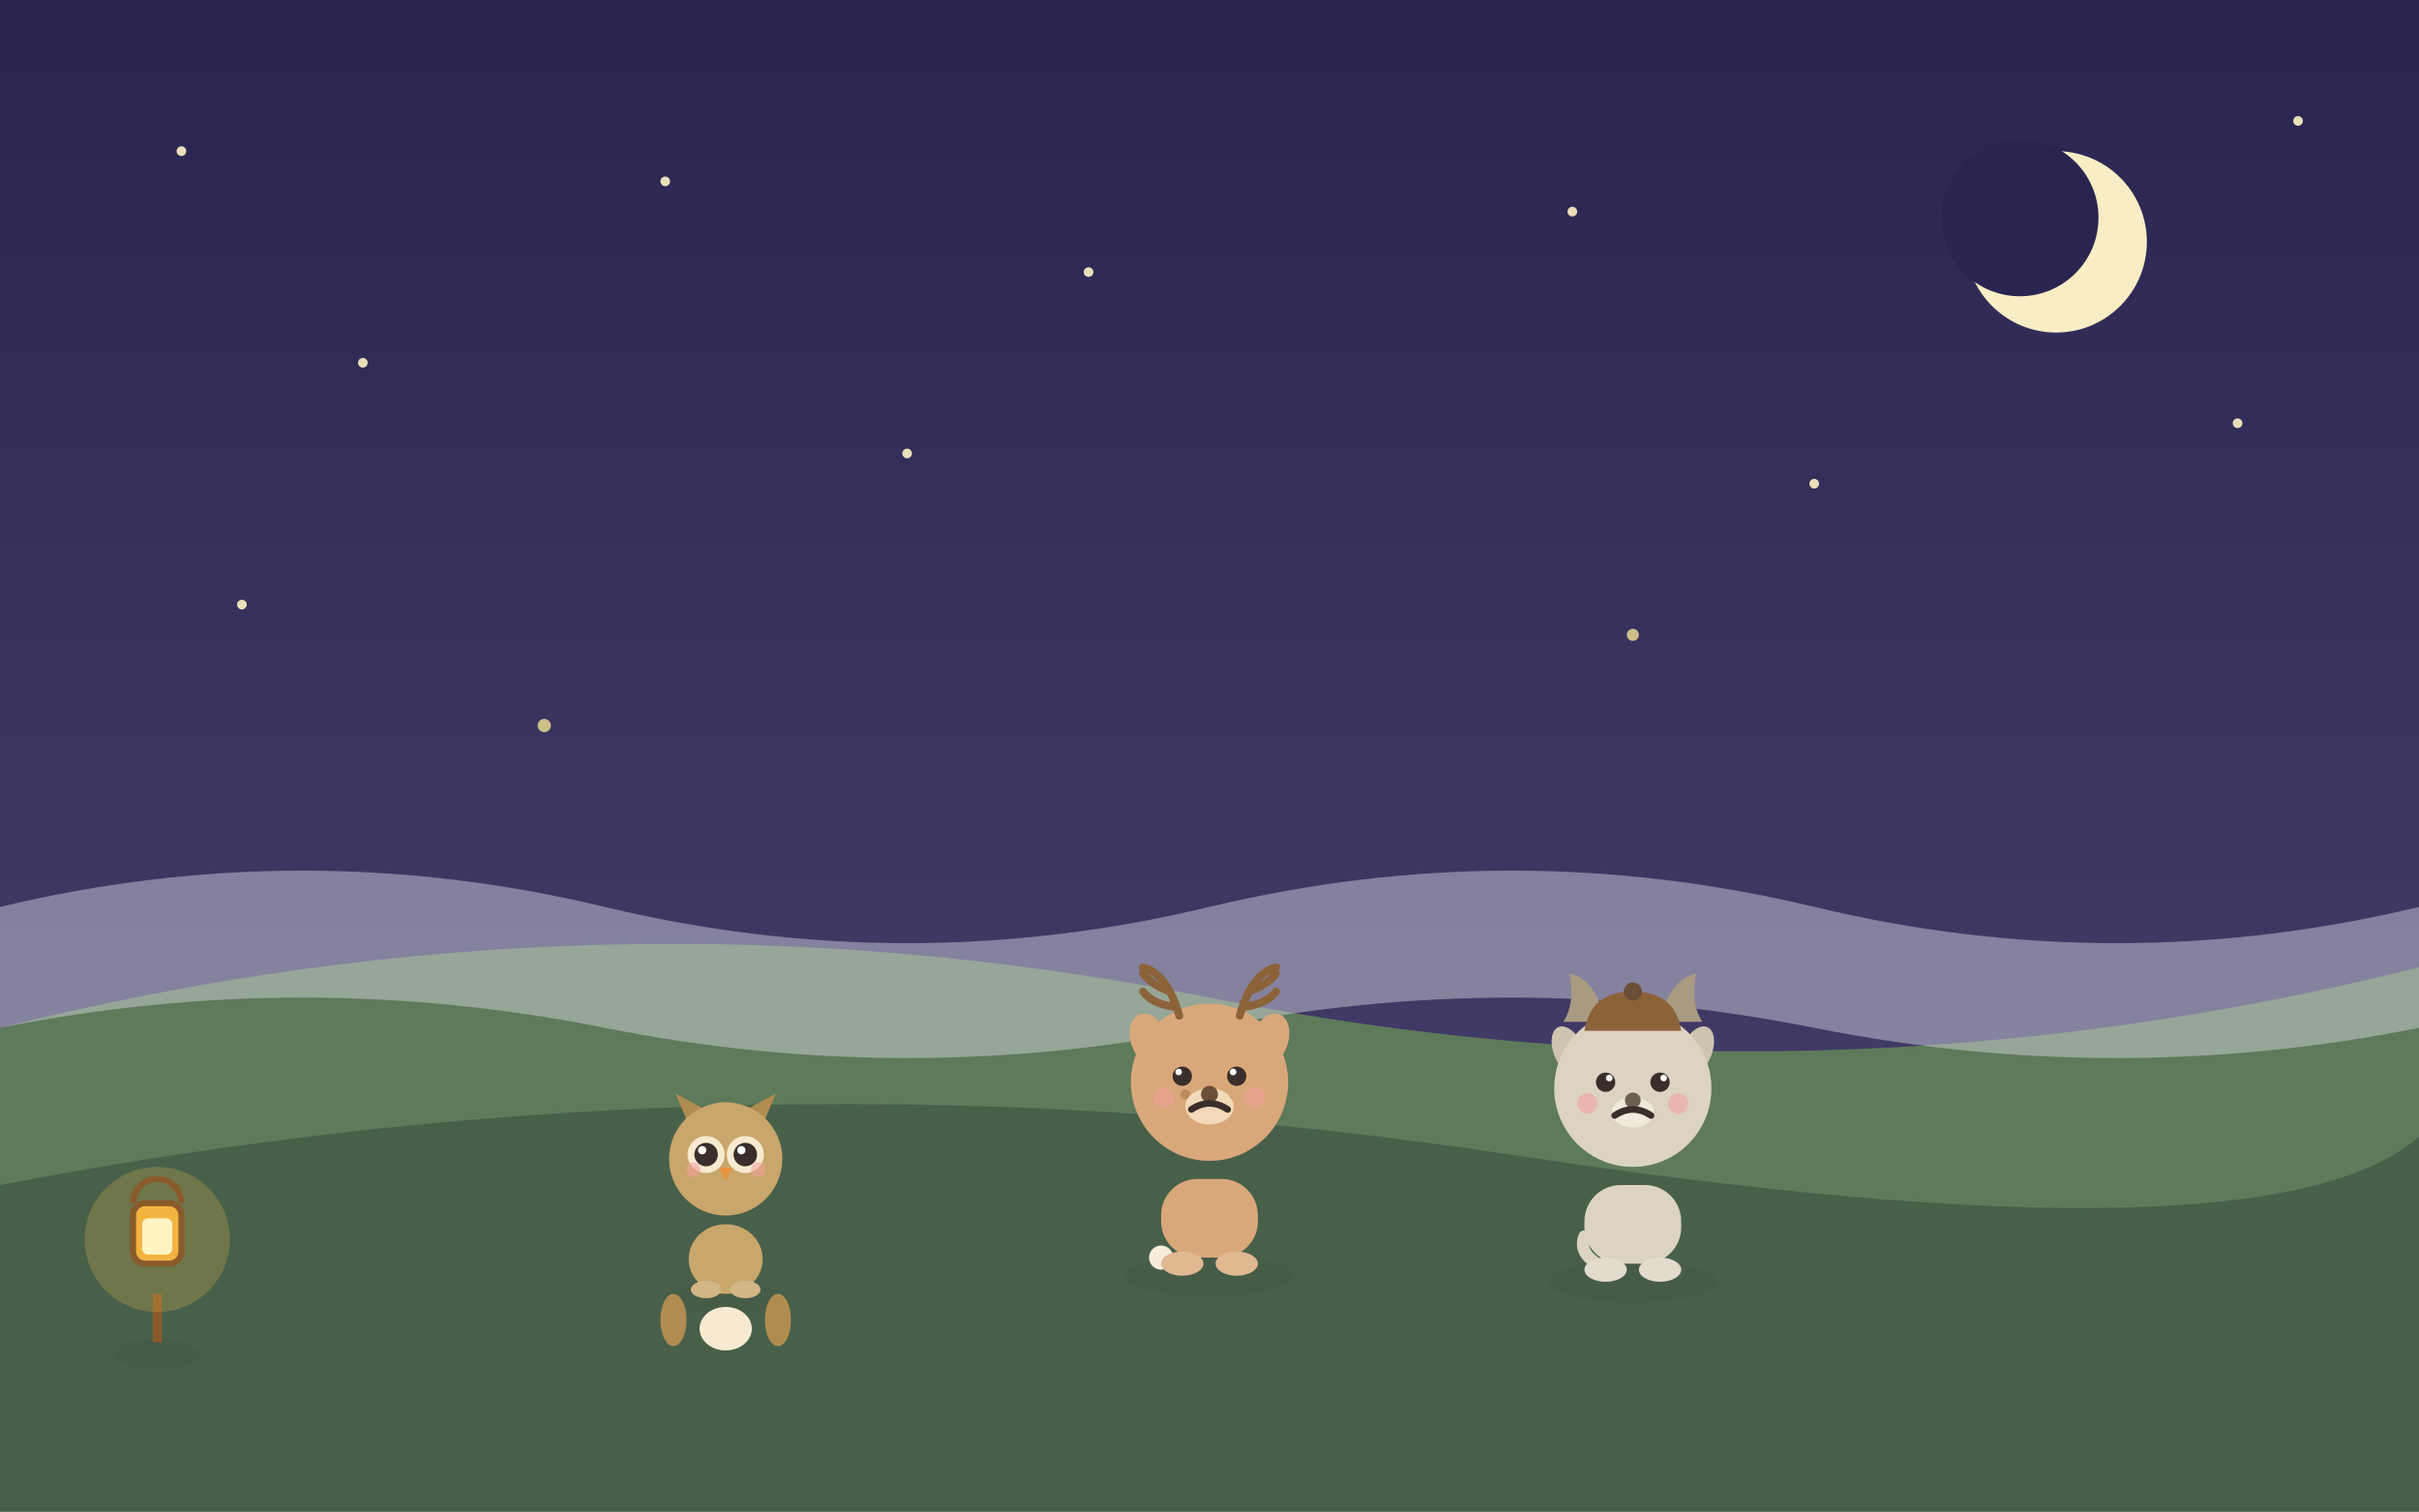
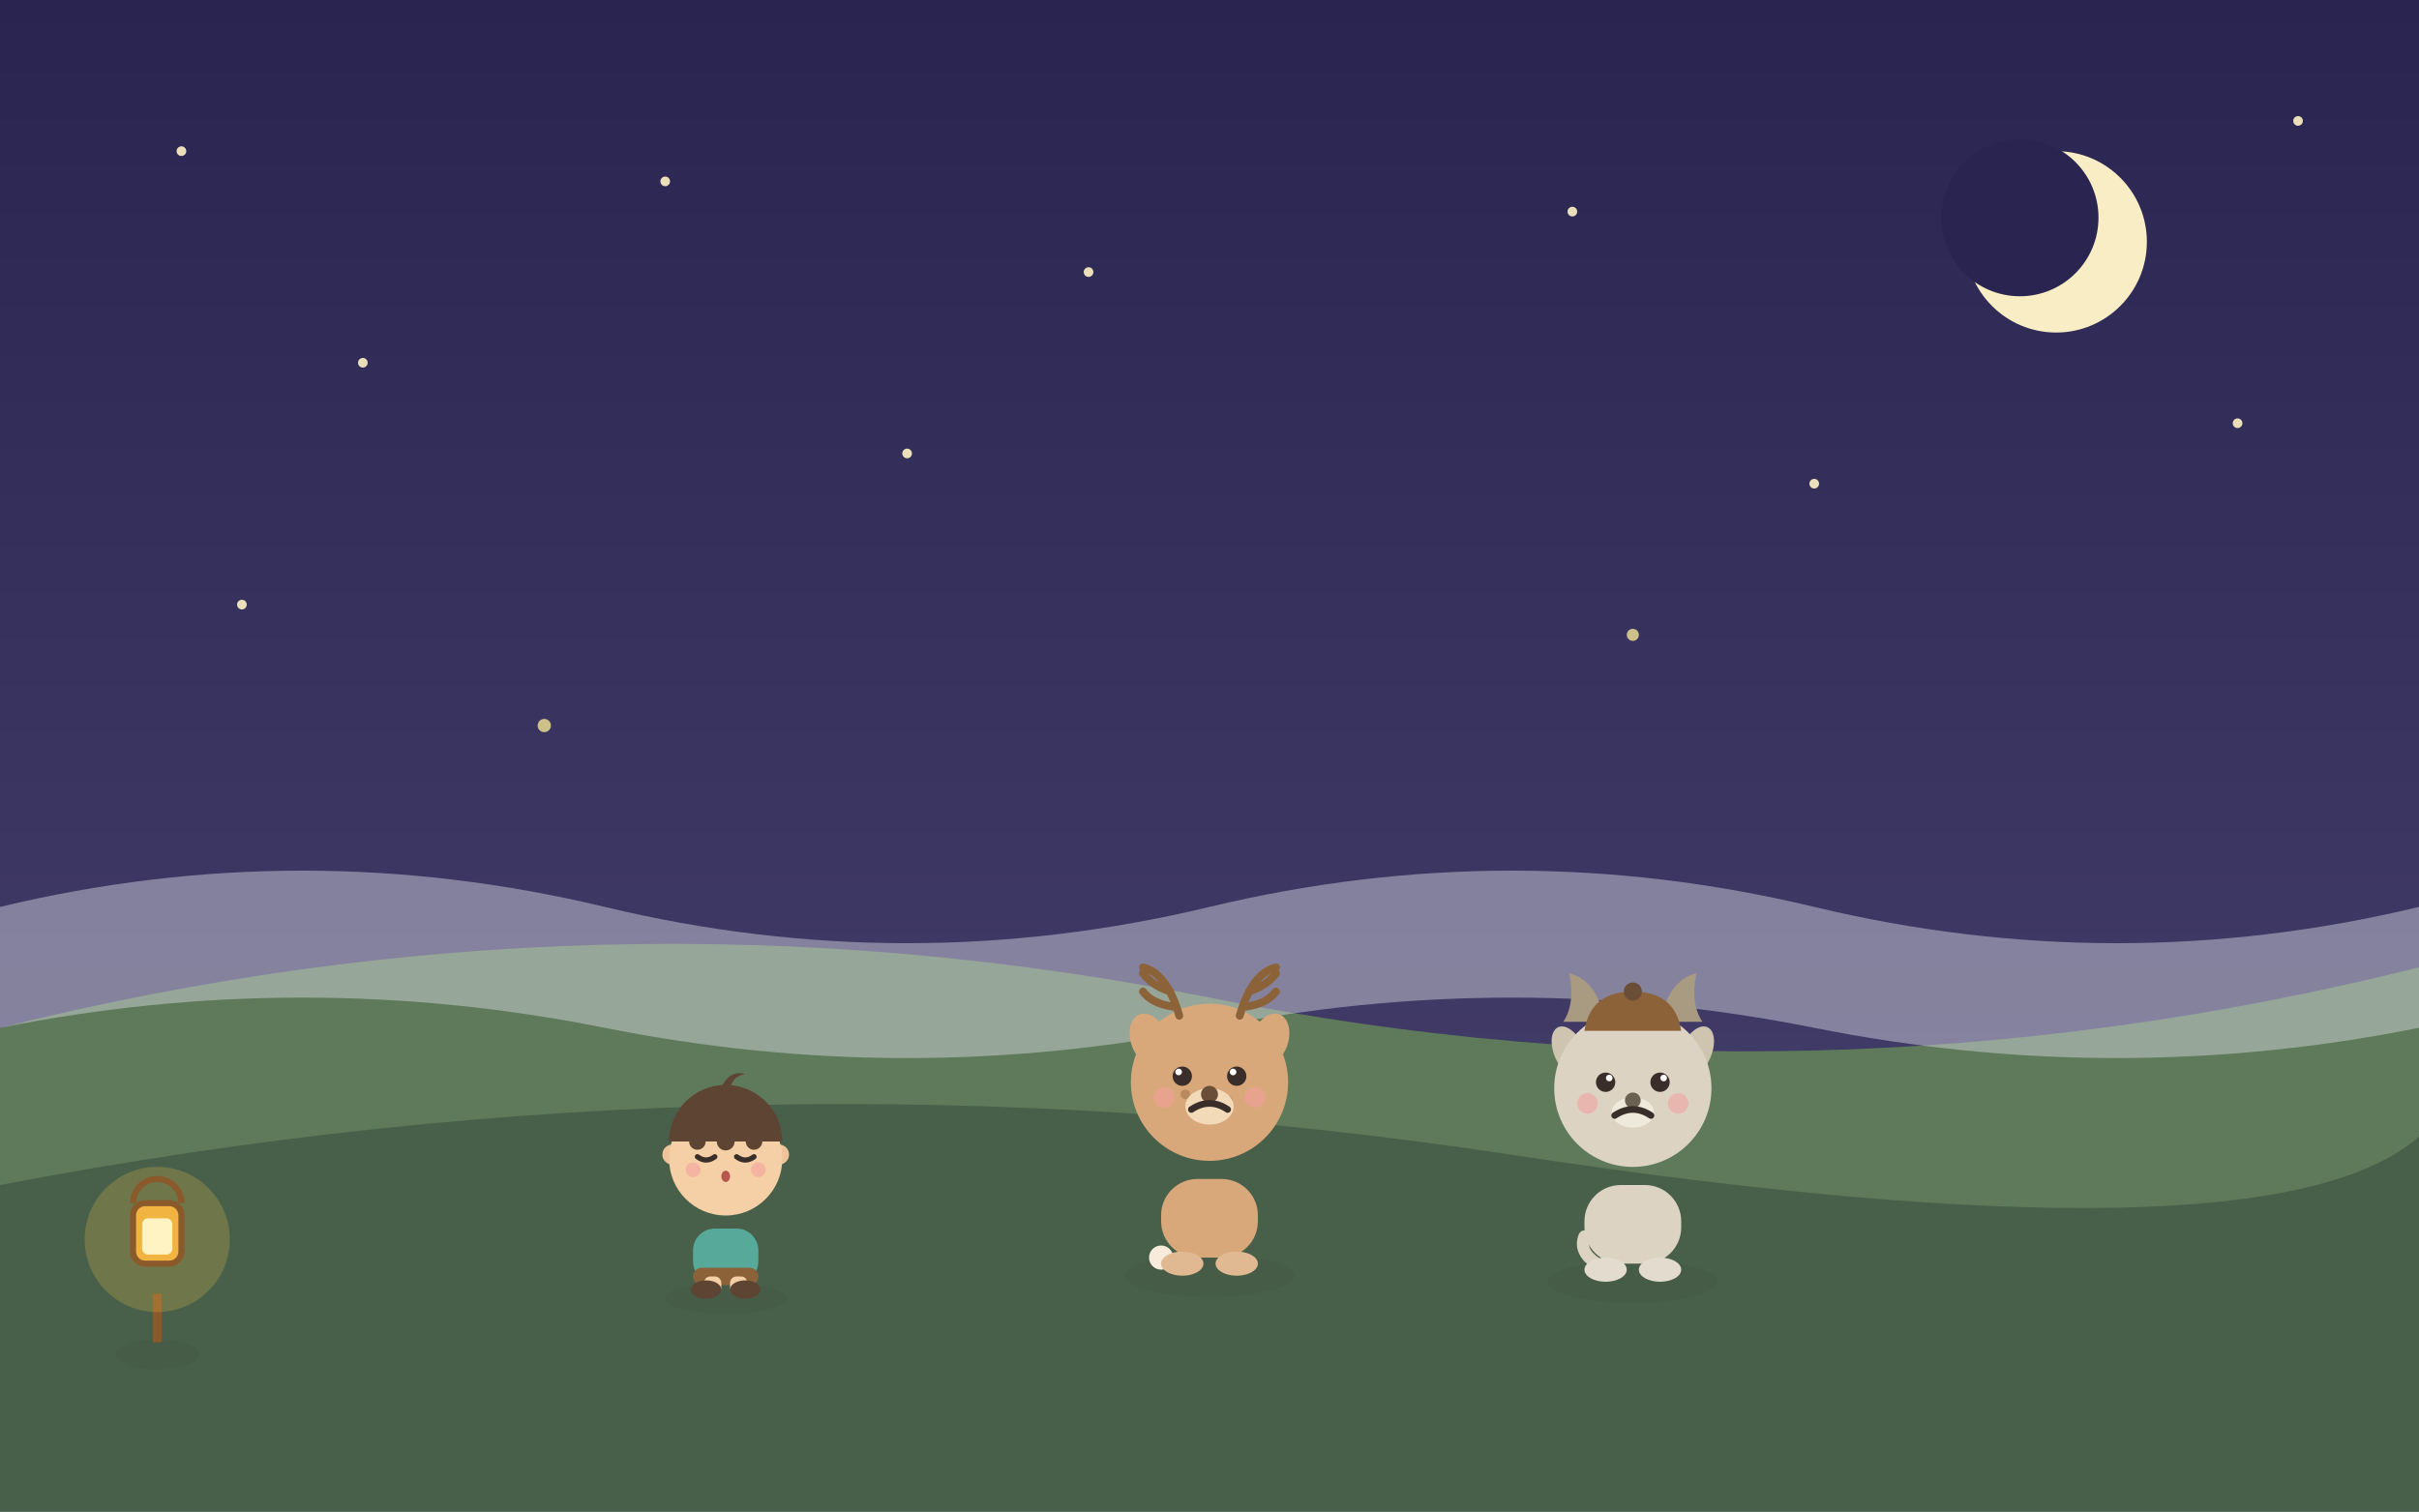
<svg xmlns="http://www.w3.org/2000/svg" viewBox="0 0 800 500">
  <defs>
    <linearGradient id="sky" x1="0" y1="0" x2="0" y2="1">
      <stop offset="0" stop-color="#2A2550" />
      <stop offset="1" stop-color="#4A4370" />
    </linearGradient>
  </defs>
  <rect x="0" y="0" width="800" height="500" rx="0" fill="url(#sky)" />
  <circle cx="680" cy="80" r="30" fill="#F8EDC4" />
  <circle cx="668" cy="72" r="26" fill="#2A2550" />
  <circle cx="60" cy="50" r="1.6" fill="#FFF3C4" opacity="0.9" />
  <circle cx="120" cy="120" r="1.6" fill="#FFF3C4" opacity="0.9" />
  <circle cx="220" cy="60" r="1.6" fill="#FFF3C4" opacity="0.9" />
  <circle cx="300" cy="150" r="1.6" fill="#FFF3C4" opacity="0.9" />
  <circle cx="520" cy="70" r="1.6" fill="#FFF3C4" opacity="0.9" />
  <circle cx="600" cy="160" r="1.6" fill="#FFF3C4" opacity="0.9" />
  <circle cx="740" cy="140" r="1.6" fill="#FFF3C4" opacity="0.9" />
  <circle cx="80" cy="200" r="1.6" fill="#FFF3C4" opacity="0.9" />
  <circle cx="760" cy="40" r="1.6" fill="#FFF3C4" opacity="0.9" />
  <circle cx="360" cy="90" r="1.6" fill="#FFF3C4" opacity="0.9" />
  <circle cx="180" cy="240" r="2.2" fill="#F2E394" opacity="0.8" />
  <circle cx="540" cy="210" r="2" fill="#F2E394" opacity="0.8" />
  <path d="M0,340 Q200,290 400,330 T800,320 L800,500 L0,500 Z" fill="#5E7A5A" />
  <path d="M0,392 Q250,344 500,382 T800,376 L800,500 L0,500 Z" fill="#48604A" />
  <path d="M0,300 q100,-24 200,0 t200,0 t200,0 t200,0 v40 q-100,20 -200,0 t-200,0 t-200,0 t-200,0 z" fill="#D9DCE4" opacity="0.45" />
  <g transform="translate(400,420) scale(1,1)">
    <ellipse cx="0" cy="2" rx="28" ry="7" fill="#3A2E2A" opacity="0.10" />
    <g transform="translate(0,0) scale(1,1)">
      <circle cx="-16" cy="-4" r="4" fill="#F7EBD9" />
      <rect x="-16" y="-30" width="32" height="26" rx="12" fill="#D9A87A" />
      <ellipse cx="-9" cy="-2" rx="7" ry="4" fill="#e0b892" />
      <ellipse cx="9" cy="-2" rx="7" ry="4" fill="#e0b892" />
    </g>
    <g transform="translate(0,-62) scale(1,1)">
      <ellipse cx="-20" cy="-14" rx="6" ry="9" fill="#D9A87A" transform="rotate(-20 -20 -14)" />
      <ellipse cx="20" cy="-14" rx="6" ry="9" fill="#D9A87A" transform="rotate(20 20 -14)" />
      <circle cx="0" cy="0" r="26" fill="#D9A87A" />
      <circle cx="-8" cy="4" r="1.6" fill="#B98A5B" />
      <circle cx="6" cy="6" r="1.6" fill="#B98A5B" />
      <ellipse cx="0" cy="8" rx="8" ry="6" fill="#F2D9B8" />
      <circle cx="0" cy="4" r="2.8" fill="#6B4E37" />
      <circle cx="-9" cy="-2" r="3.2" fill="#3A2E2A" />
      <circle cx="9" cy="-2" r="3.2" fill="#3A2E2A" />
      <circle cx="-10.2" cy="-3.4" r="1.1" fill="#fff" />
      <circle cx="7.8" cy="-3.4" r="1.1" fill="#fff" />
      <path d="M-6,9 q6,-4 12,0" stroke="#3A2E2A" stroke-width="2.2" stroke-linecap="round" fill="none" />
      <circle cx="-15" cy="5" r="3.4" fill="#F49E9E" opacity="0.55" />
      <circle cx="15" cy="5" r="3.4" fill="#F49E9E" opacity="0.55" />
      <path d="M-10,-22 q-4,-14 -12,-16 M-13,-30 q-6,-2 -9,-6 M-12,-25 q-7,-1 -10,-5" stroke="#8C6239" stroke-width="2.6" stroke-linecap="round" fill="none" />
      <path d="M10,-22 q4,-14 12,-16 M13,-30 q6,-2 9,-6 M12,-25 q7,-1 10,-5" stroke="#8C6239" stroke-width="2.6" stroke-linecap="round" fill="none" />
    </g>
  </g>
  <g transform="translate(540,422) scale(-1,1)">
    <ellipse cx="0" cy="2" rx="28" ry="7" fill="#3A2E2A" opacity="0.10" />
    <g transform="translate(0,0) scale(1,1)">
      <path d="M12,-4 q6,-4 4,-9" stroke="#DCD3C3" stroke-width="4" stroke-linecap="round" fill="none" />
      <rect x="-16" y="-30" width="32" height="26" rx="12" fill="#DCD3C3" />
      <ellipse cx="-9" cy="-2" rx="7" ry="4" fill="#e2dbce" />
      <ellipse cx="9" cy="-2" rx="7" ry="4" fill="#e2dbce" />
    </g>
    <g transform="translate(0,-62) scale(1,1)">
      <ellipse cx="-21" cy="-12" rx="5" ry="9" fill="#CFC4B0" transform="rotate(-24 -21 -12)" />
      <ellipse cx="21" cy="-12" rx="5" ry="9" fill="#CFC4B0" transform="rotate(24 21 -12)" />
      <circle cx="0" cy="0" r="26" fill="#DCD3C3" />
      <ellipse cx="0" cy="8" rx="7" ry="5" fill="#EFE9DC" />
      <circle cx="0" cy="4" r="2.6" fill="#6B6153" />
      <circle cx="-9" cy="-2" r="3.2" fill="#3A2E2A" />
      <circle cx="9" cy="-2" r="3.2" fill="#3A2E2A" />
      <circle cx="-10.2" cy="-3.4" r="1.1" fill="#fff" />
      <circle cx="7.8" cy="-3.4" r="1.1" fill="#fff" />
      <path d="M-6,9 q6,-4 12,0" stroke="#3A2E2A" stroke-width="2.2" stroke-linecap="round" fill="none" />
      <circle cx="-15" cy="5" r="3.4" fill="#F49E9E" opacity="0.55" />
      <circle cx="15" cy="5" r="3.4" fill="#F49E9E" opacity="0.55" />
      <path d="M-9,-22 q-3,-14 -12,-16 q2,10 -2,16 z" fill="#A99A82" />
      <path d="M9,-22 q3,-14 12,-16 q-2,10 2,16 z" fill="#A99A82" />
      <path d="M-16,-19 q2,-13 16,-13 q14,0 16,13 z" fill="#8C6239" />
      <circle cx="0" cy="-32" r="3" fill="#6B4E37" />
    </g>
  </g>
  <g transform="translate(240,428) scale(0.72,0.72)">
    <ellipse cx="0" cy="2" rx="28" ry="7" fill="#3A2E2A" opacity="0.10" />
    <g transform="translate(0,0) scale(1,1)">
-       <ellipse cx="0" cy="-16" rx="17" ry="16" fill="#C9A66B" />
-       <ellipse cx="0" cy="16" rx="12" ry="10" fill="#F7EAD0" />
-       <ellipse cx="-24" cy="12" rx="6" ry="12" fill="#B08C50" />
-       <ellipse cx="24" cy="12" rx="6" ry="12" fill="#B08C50" />
-       <ellipse cx="-9" cy="-2" rx="7" ry="4" fill="#d3b686" />
-       <ellipse cx="9" cy="-2" rx="7" ry="4" fill="#d3b686" />
+       <rect x="-15" y="-30" width="30" height="25" rx="10" fill="#57A99A" />
+       <rect x="-15" y="-12" width="30" height="8" rx="4" fill="#8C6239" />
+       <rect x="-10" y="-8" width="8" height="8" rx="3" fill="#F5CFA5" />
+       <rect x="2" y="-8" width="8" height="8" rx="3" fill="#F5CFA5" />
+       <ellipse cx="-9" cy="-2" rx="7" ry="4.2" fill="#5E4433" />
+       <ellipse cx="9" cy="-2" rx="7" ry="4.2" fill="#5E4433" />
    </g>
    <g transform="translate(0,-62) scale(1,1)">
-       <path d="M-18,-18 L-23,-30 L-10,-23 Z" fill="#B08C50" />
-       <path d="M18,-18 L23,-30 L10,-23 Z" fill="#B08C50" />
-       <circle cx="0" cy="0" r="26" fill="#C9A66B" />
-       <circle cx="-9" cy="-2" r="8.5" fill="#F7EAD0" />
-       <circle cx="9" cy="-2" r="8.5" fill="#F7EAD0" />
-       <circle cx="-9" cy="-2" r="5.4" fill="#3A2E2A" />
-       <circle cx="9" cy="-2" r="5.4" fill="#3A2E2A" />
-       <circle cx="-10.8" cy="-4" r="1.9" fill="#fff" />
-       <circle cx="7.2" cy="-4" r="1.9" fill="#fff" />
+       <circle cx="-24.5" cy="-2" r="4.6" fill="#EFC49B" />
+       <circle cx="24.5" cy="-2" r="4.6" fill="#EFC49B" />
+       <circle cx="0" cy="0" r="26" fill="#F5CFA5" />
+       <path d="M-13,-1 q4,3 8,0 M5,-1 q4,3 8,0" stroke="#3A2E2A" stroke-width="2.4" stroke-linecap="round" fill="none" />
      <circle cx="-15" cy="5" r="3.4" fill="#F49E9E" opacity="0.55" />
      <circle cx="15" cy="5" r="3.4" fill="#F49E9E" opacity="0.55" />
-       <path d="M-3,4 L3,4 L0,10 Z" fill="#E8933E" />
+       <ellipse cx="0" cy="8" rx="2" ry="2.6" fill="#B5564F" />
+       <path d="M-26,-8 a26,26 0 0 1 52,0 z" fill="#5E4433" />
+       <circle cx="-13" cy="-8" r="3.8" fill="#5E4433" />
+       <circle cx="0" cy="-8" r="4.1" fill="#5E4433" />
+       <circle cx="13" cy="-8" r="3.8" fill="#5E4433" />
+       <path d="M-2,-33 q4,-8 11,-6 q-6,1 -7,7 z" fill="#5E4433" />
    </g>
  </g>
  <g transform="translate(52,446) scale(1,1)">
    <ellipse cx="0" cy="2" rx="14" ry="5" fill="#3A2E2A" opacity="0.10" />
    <path d="M0,-2 v-16" fill="none" stroke="#8a5a2b" stroke-width="3" />
    <circle cx="0" cy="-36" r="24" fill="#F8C64B" opacity="0.22" />
    <path d="M-8,-48 a8,8 0 0 1 16,0" stroke="#8a5a2b" stroke-width="2" fill="none" />
    <rect x="-8" y="-48" width="16" height="20" rx="4" fill="#F2B441" stroke="#8a5a2b" stroke-width="2" />
    <rect x="-5" y="-43" width="10" height="12" rx="2" fill="#FFF3C4" />
  </g>
</svg>
